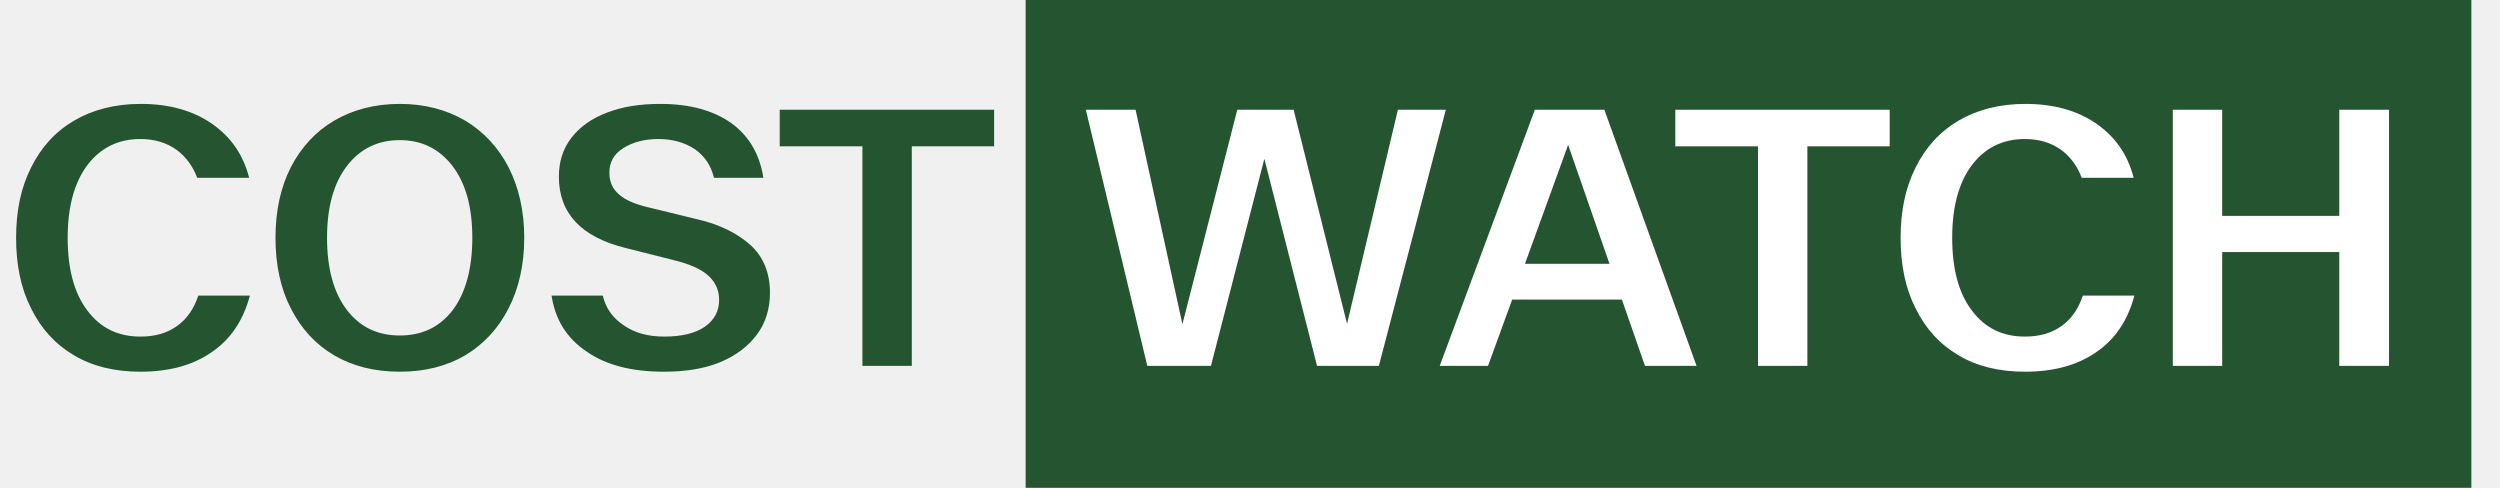
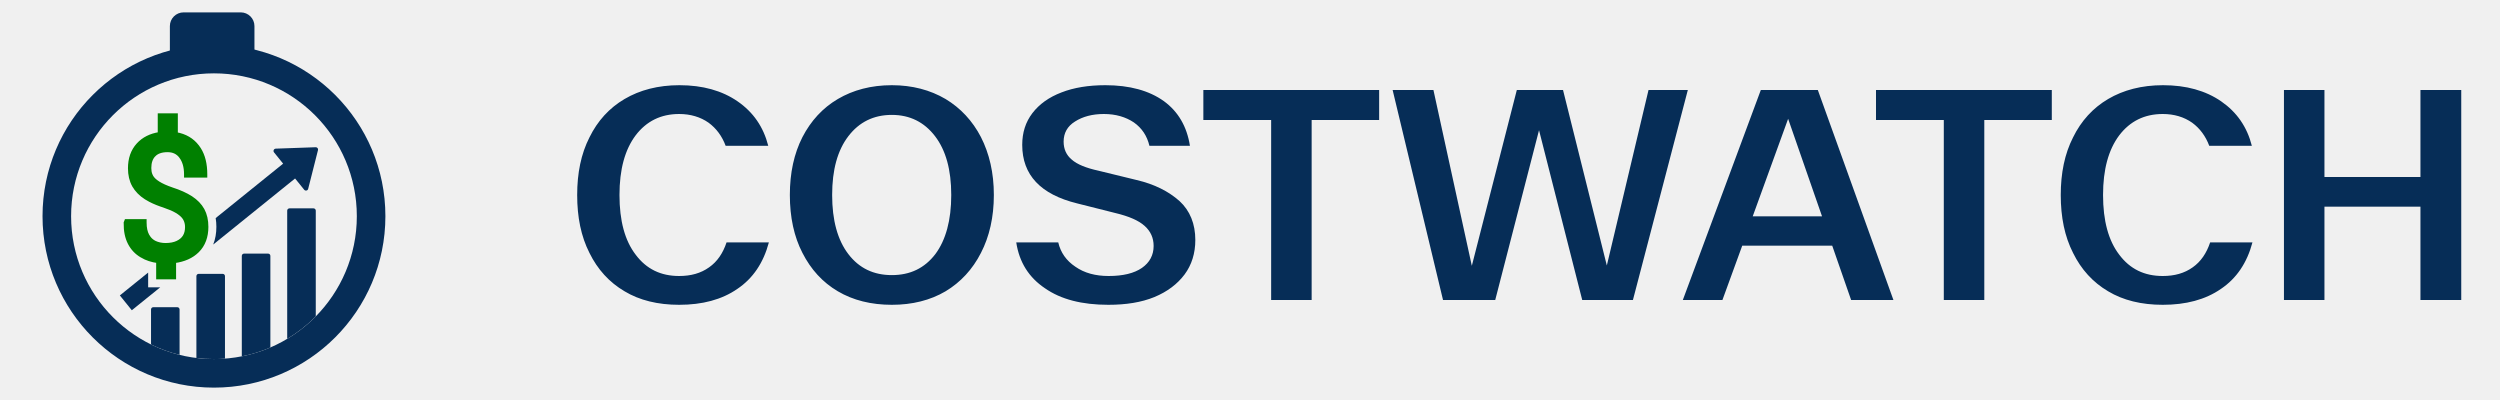
- <svg xmlns="http://www.w3.org/2000/svg" width="82" height="16" viewBox="0 0 82 16" fill="none">
+ <svg xmlns="http://www.w3.org/2000/svg" width="100" height="16" viewBox="0 0 100 16" fill="none">
  <style>
-         path:first-of-type, rect {
-             fill: #245530;
-         }
        @media (prefers-color-scheme: dark) {
-             path:first-of-type, rect { fill: #46A758; }
+             path[fill="#062D57"] { fill: #FFF; }
        }
    </style>
-   <rect x="33.641" width="47.42" height="16" fill="#245530" />
-   <path d="M4.608 12.192C3.756 12.192 3.024 12.012 2.424 11.652C1.812 11.292 1.344 10.776 1.02 10.116C0.684 9.456 0.528 8.688 0.528 7.8C0.528 6.924 0.684 6.156 1.02 5.496C1.344 4.836 1.812 4.32 2.424 3.96C3.036 3.6 3.768 3.408 4.62 3.408C5.544 3.408 6.324 3.624 6.948 4.056C7.572 4.488 7.98 5.076 8.172 5.832H6.468C6.324 5.448 6.096 5.136 5.784 4.908C5.46 4.68 5.064 4.56 4.608 4.56C3.876 4.56 3.3 4.848 2.868 5.412C2.436 5.988 2.22 6.78 2.22 7.8C2.22 8.832 2.436 9.624 2.868 10.188C3.3 10.764 3.876 11.04 4.608 11.04C5.076 11.04 5.472 10.932 5.808 10.692C6.132 10.464 6.36 10.128 6.504 9.696H8.196C7.98 10.512 7.56 11.136 6.936 11.556C6.312 11.988 5.532 12.192 4.608 12.192ZM13.116 12.192C12.287 12.192 11.568 12.012 10.956 11.652C10.344 11.292 9.876 10.776 9.54 10.116C9.204 9.468 9.036 8.688 9.036 7.8C9.036 6.912 9.204 6.144 9.54 5.484C9.876 4.836 10.344 4.32 10.956 3.96C11.568 3.6 12.287 3.408 13.116 3.408C13.931 3.408 14.652 3.6 15.264 3.96C15.864 4.32 16.343 4.836 16.68 5.484C17.015 6.144 17.195 6.912 17.195 7.8C17.195 8.688 17.015 9.468 16.68 10.116C16.343 10.776 15.864 11.292 15.264 11.652C14.652 12.012 13.931 12.192 13.116 12.192ZM13.116 11.004C13.848 11.004 14.424 10.728 14.855 10.164C15.275 9.6 15.492 8.808 15.492 7.8C15.492 6.792 15.275 6.012 14.844 5.448C14.412 4.884 13.835 4.596 13.116 4.596C12.383 4.596 11.807 4.884 11.376 5.448C10.944 6.012 10.727 6.792 10.727 7.8C10.727 8.808 10.944 9.6 11.376 10.164C11.807 10.728 12.383 11.004 13.116 11.004ZM21.775 12.192C20.719 12.192 19.879 11.976 19.243 11.532C18.595 11.1 18.211 10.488 18.091 9.696H19.771C19.867 10.104 20.095 10.428 20.455 10.668C20.815 10.92 21.259 11.04 21.787 11.04C22.363 11.04 22.807 10.932 23.119 10.716C23.431 10.5 23.587 10.2 23.587 9.84C23.587 9.516 23.467 9.252 23.227 9.036C22.987 8.82 22.603 8.652 22.051 8.52L20.527 8.136C19.063 7.776 18.331 6.996 18.331 5.796C18.331 5.304 18.463 4.884 18.739 4.524C19.015 4.164 19.399 3.888 19.903 3.696C20.395 3.504 20.983 3.408 21.655 3.408C22.627 3.408 23.407 3.624 23.995 4.044C24.571 4.464 24.919 5.064 25.039 5.832H23.419C23.323 5.436 23.119 5.124 22.795 4.896C22.471 4.68 22.075 4.56 21.595 4.56C21.127 4.56 20.743 4.668 20.443 4.86C20.131 5.052 19.987 5.328 19.987 5.664C19.987 5.964 20.095 6.204 20.311 6.384C20.527 6.576 20.887 6.72 21.379 6.828L22.903 7.2C23.623 7.368 24.187 7.656 24.619 8.04C25.039 8.424 25.255 8.952 25.255 9.6C25.255 10.128 25.111 10.596 24.823 10.98C24.535 11.364 24.139 11.664 23.623 11.88C23.095 12.096 22.483 12.192 21.775 12.192ZM28.287 12V4.8H25.575V3.6H32.607V4.8H29.907V12H28.287Z" fill="#245530" />
-   <path d="M37.631 12L35.615 3.6H37.247L38.783 10.632L40.583 3.6H42.431L44.183 10.62L45.851 3.6H47.423L45.227 12H43.199L41.471 5.208L39.719 12H37.631ZM47.223 12L50.343 3.6H52.623L55.647 12H53.955L53.199 9.828H49.599L48.807 12H47.223ZM50.019 8.652H52.791L51.435 4.752L50.019 8.652ZM57.662 12V4.8H54.95V3.6H61.982V4.8H59.282V12H57.662ZM66.42 12.192C65.568 12.192 64.836 12.012 64.236 11.652C63.624 11.292 63.156 10.776 62.832 10.116C62.496 9.456 62.34 8.688 62.34 7.8C62.34 6.924 62.496 6.156 62.832 5.496C63.156 4.836 63.624 4.32 64.236 3.96C64.848 3.6 65.58 3.408 66.432 3.408C67.356 3.408 68.136 3.624 68.76 4.056C69.384 4.488 69.792 5.076 69.984 5.832H68.28C68.136 5.448 67.908 5.136 67.596 4.908C67.272 4.68 66.876 4.56 66.42 4.56C65.688 4.56 65.112 4.848 64.68 5.412C64.248 5.988 64.032 6.78 64.032 7.8C64.032 8.832 64.248 9.624 64.68 10.188C65.112 10.764 65.688 11.04 66.42 11.04C66.888 11.04 67.284 10.932 67.62 10.692C67.944 10.464 68.172 10.128 68.316 9.696H70.008C69.792 10.512 69.372 11.136 68.748 11.556C68.124 11.988 67.344 12.192 66.42 12.192ZM71.268 12V3.6H72.888V7.08H76.728V3.6H78.36V12H76.728V8.268H72.888V12H71.268Z" fill="white" />
+   <path d="M27.166 12.192C26.314 12.192 25.582 12.012 24.983 11.652C24.37 11.292 23.902 10.776 23.578 10.116C23.242 9.456 23.087 8.688 23.087 7.8C23.087 6.924 23.242 6.156 23.578 5.496C23.902 4.836 24.37 4.32 24.983 3.96C25.595 3.6 26.326 3.408 27.178 3.408C28.102 3.408 28.883 3.624 29.506 4.056C30.131 4.488 30.538 5.076 30.73 5.832H29.026C28.883 5.448 28.654 5.136 28.343 4.908C28.018 4.68 27.622 4.56 27.166 4.56C26.434 4.56 25.858 4.848 25.427 5.412C24.994 5.988 24.779 6.78 24.779 7.8C24.779 8.832 24.994 9.624 25.427 10.188C25.858 10.764 26.434 11.04 27.166 11.04C27.634 11.04 28.03 10.932 28.366 10.692C28.691 10.464 28.919 10.128 29.062 9.696H30.755C30.538 10.512 30.119 11.136 29.494 11.556C28.87 11.988 28.09 12.192 27.166 12.192ZM35.674 12.192C34.846 12.192 34.126 12.012 33.514 11.652C32.902 11.292 32.434 10.776 32.098 10.116C31.762 9.468 31.594 8.688 31.594 7.8C31.594 6.912 31.762 6.144 32.098 5.484C32.434 4.836 32.902 4.32 33.514 3.96C34.126 3.6 34.846 3.408 35.674 3.408C36.49 3.408 37.21 3.6 37.822 3.96C38.422 4.32 38.902 4.836 39.238 5.484C39.574 6.144 39.754 6.912 39.754 7.8C39.754 8.688 39.574 9.468 39.238 10.116C38.902 10.776 38.422 11.292 37.822 11.652C37.21 12.012 36.49 12.192 35.674 12.192ZM35.674 11.004C36.406 11.004 36.982 10.728 37.414 10.164C37.834 9.6 38.05 8.808 38.05 7.8C38.05 6.792 37.834 6.012 37.402 5.448C36.97 4.884 36.394 4.596 35.674 4.596C34.942 4.596 34.366 4.884 33.934 5.448C33.502 6.012 33.286 6.792 33.286 7.8C33.286 8.808 33.502 9.6 33.934 10.164C34.366 10.728 34.942 11.004 35.674 11.004ZM44.334 12.192C43.278 12.192 42.438 11.976 41.801 11.532C41.154 11.1 40.77 10.488 40.65 9.696H42.33C42.425 10.104 42.654 10.428 43.014 10.668C43.373 10.92 43.818 11.04 44.346 11.04C44.922 11.04 45.365 10.932 45.678 10.716C45.989 10.5 46.145 10.2 46.145 9.84C46.145 9.516 46.026 9.252 45.785 9.036C45.545 8.82 45.161 8.652 44.609 8.52L43.086 8.136C41.621 7.776 40.889 6.996 40.889 5.796C40.889 5.304 41.022 4.884 41.297 4.524C41.574 4.164 41.958 3.888 42.462 3.696C42.953 3.504 43.541 3.408 44.214 3.408C45.185 3.408 45.965 3.624 46.553 4.044C47.13 4.464 47.477 5.064 47.597 5.832H45.977C45.882 5.436 45.678 5.124 45.353 4.896C45.029 4.68 44.633 4.56 44.154 4.56C43.685 4.56 43.301 4.668 43.002 4.86C42.69 5.052 42.545 5.328 42.545 5.664C42.545 5.964 42.654 6.204 42.87 6.384C43.086 6.576 43.446 6.72 43.938 6.828L45.462 7.2C46.181 7.368 46.745 7.656 47.178 8.04C47.597 8.424 47.813 8.952 47.813 9.6C47.813 10.128 47.669 10.596 47.382 10.98C47.093 11.364 46.697 11.664 46.181 11.88C45.654 12.096 45.041 12.192 44.334 12.192ZM50.846 12V4.8H48.134V3.6H55.166V4.8H52.466V12H50.846ZM57.721 12L55.705 3.6H57.337L58.873 10.632L60.673 3.6H62.521L64.273 10.62L65.941 3.6H67.513L65.317 12H63.289L61.561 5.208L59.809 12H57.721ZM67.313 12L70.433 3.6H72.713L75.737 12H74.045L73.289 9.828H69.689L68.897 12H67.313ZM70.109 8.652H72.881L71.525 4.752L70.109 8.652ZM77.752 12V4.8H75.04V3.6H82.072V4.8H79.372V12H77.752ZM86.51 12.192C85.658 12.192 84.926 12.012 84.326 11.652C83.714 11.292 83.246 10.776 82.922 10.116C82.586 9.456 82.43 8.688 82.43 7.8C82.43 6.924 82.586 6.156 82.922 5.496C83.246 4.836 83.714 4.32 84.326 3.96C84.938 3.6 85.67 3.408 86.522 3.408C87.446 3.408 88.226 3.624 88.85 4.056C89.474 4.488 89.882 5.076 90.074 5.832H88.37C88.226 5.448 87.998 5.136 87.686 4.908C87.362 4.68 86.966 4.56 86.51 4.56C85.778 4.56 85.202 4.848 84.77 5.412C84.338 5.988 84.122 6.78 84.122 7.8C84.122 8.832 84.338 9.624 84.77 10.188C85.202 10.764 85.778 11.04 86.51 11.04C86.978 11.04 87.374 10.932 87.71 10.692C88.034 10.464 88.262 10.128 88.406 9.696H90.098C89.882 10.512 89.462 11.136 88.838 11.556C88.214 11.988 87.434 12.192 86.51 12.192ZM91.358 12V3.6H92.978V7.08H96.818V3.6H98.45V12H96.818V8.268H92.978V12H91.358Z" fill="#062D57" />
+   <path d="M8.558 1.791C12.345 1.791 15.416 4.861 15.416 8.648C15.416 12.435 12.345 15.505 8.558 15.505C4.771 15.505 1.701 12.435 1.701 8.648C1.701 4.861 4.771 1.791 8.558 1.791ZM8.558 2.934C5.403 2.934 2.844 5.492 2.844 8.648C2.844 11.804 5.403 14.362 8.558 14.362C11.714 14.362 14.273 11.804 14.273 8.648C14.273 5.492 11.714 2.934 8.558 2.934Z" fill="#062D57" />
+   <path d="M7.045 4.602V5.356C7.405 5.42 7.691 5.585 7.898 5.854L7.975 5.964C8.142 6.23 8.223 6.566 8.223 6.968V7.036H7.43V6.968C7.43 6.675 7.362 6.445 7.233 6.272V6.271C7.108 6.103 6.935 6.019 6.705 6.018C6.453 6.018 6.277 6.085 6.162 6.205H6.161C6.045 6.325 5.984 6.494 5.984 6.72C5.984 6.82 5.998 6.908 6.028 6.985L6.062 7.058C6.109 7.145 6.197 7.232 6.333 7.318C6.469 7.404 6.649 7.485 6.874 7.562H6.873C7.179 7.66 7.436 7.775 7.643 7.908C7.849 8.043 8.007 8.204 8.112 8.394C8.216 8.585 8.267 8.813 8.267 9.074C8.267 9.472 8.147 9.797 7.902 10.04C7.67 10.269 7.359 10.405 6.975 10.456V11.104H6.315V10.455C6.073 10.423 5.857 10.353 5.669 10.241V10.24C5.459 10.12 5.296 9.949 5.181 9.728C5.065 9.506 5.011 9.235 5.016 8.919V8.906L5.021 8.894L5.028 8.878L5.045 8.834H5.796V8.903C5.796 9.123 5.835 9.295 5.907 9.422L5.966 9.512C6.029 9.595 6.107 9.657 6.198 9.701H6.198C6.324 9.759 6.466 9.789 6.624 9.789C6.811 9.789 6.966 9.758 7.088 9.701C7.218 9.641 7.313 9.56 7.375 9.46C7.438 9.359 7.47 9.233 7.47 9.08C7.47 8.957 7.442 8.849 7.389 8.754L7.341 8.683C7.213 8.523 6.97 8.378 6.599 8.252V8.251C6.374 8.181 6.173 8.101 5.998 8.009L5.831 7.913C5.62 7.778 5.459 7.614 5.35 7.42H5.349C5.24 7.223 5.187 6.992 5.187 6.73C5.187 6.348 5.297 6.03 5.523 5.783C5.736 5.55 6.023 5.407 6.378 5.351V4.602H7.045Z" fill="#008000" stroke="#008000" stroke-width="0.137" />
+   <path d="M5.926 11.493H6.409L5.272 12.41L4.794 11.817L5.926 10.903V11.493Z" fill="#062D57" />
+   <path d="M12.629 5.889C12.689 5.887 12.735 5.944 12.72 6.003L12.327 7.554C12.309 7.627 12.215 7.648 12.167 7.589L11.803 7.139L8.528 9.782C8.615 9.565 8.655 9.326 8.655 9.074C8.655 8.954 8.646 8.837 8.627 8.723L11.325 6.546L10.961 6.095C10.914 6.037 10.954 5.949 11.029 5.946L12.629 5.889Z" fill="#062D57" />
+   <path d="M8.908 10.954C8.958 10.954 8.999 10.995 8.999 11.046V14.345C8.854 14.357 8.707 14.362 8.558 14.362C8.321 14.362 8.086 14.348 7.856 14.319V11.046C7.856 10.995 7.897 10.954 7.948 10.954H8.908ZM10.724 10.144C10.774 10.144 10.815 10.185 10.815 10.236V13.899C10.452 14.055 10.07 14.175 9.672 14.254V10.236C9.672 10.185 9.713 10.144 9.764 10.144H10.724ZM7.092 12.288C7.142 12.288 7.183 12.329 7.183 12.38V14.195C6.784 14.097 6.402 13.956 6.041 13.779V12.38C6.041 12.329 6.081 12.288 6.132 12.288H7.092ZM12.54 8.334C12.59 8.334 12.631 8.375 12.631 8.425V12.656C12.291 13.002 11.907 13.304 11.488 13.555V8.425C11.488 8.375 11.529 8.334 11.58 8.334H12.54Z" fill="#062D57" />
+   <path d="M6.795 1.044C6.795 0.741 7.041 0.495 7.344 0.495H9.63C9.933 0.495 10.178 0.741 10.178 1.044V2.141H6.795V1.044Z" fill="#062D57" />
</svg>
